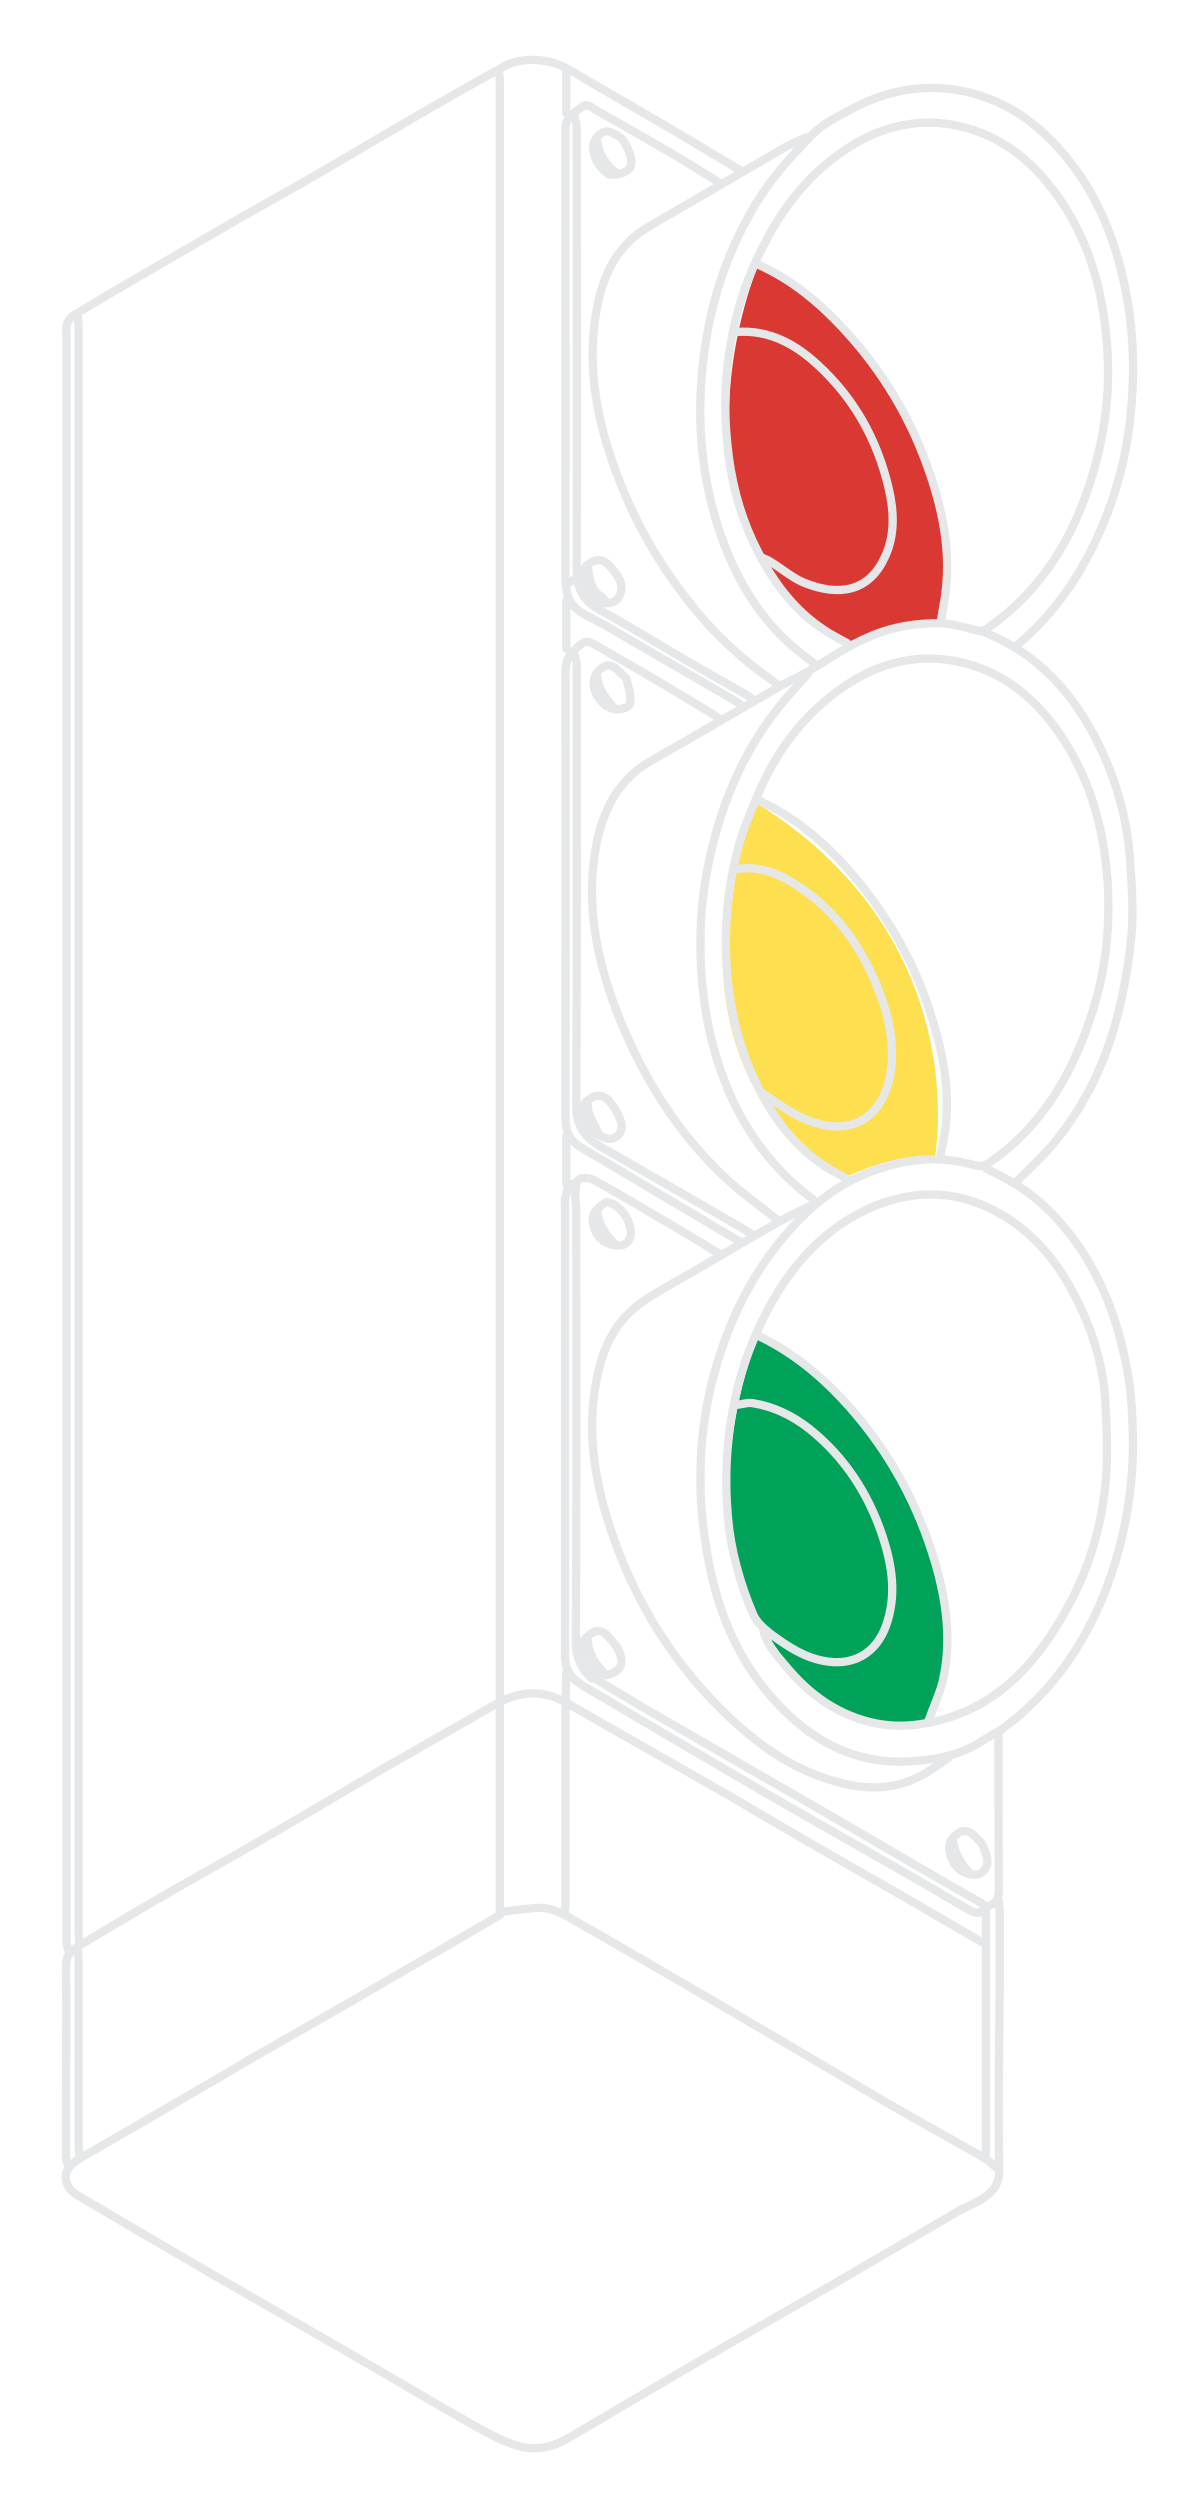
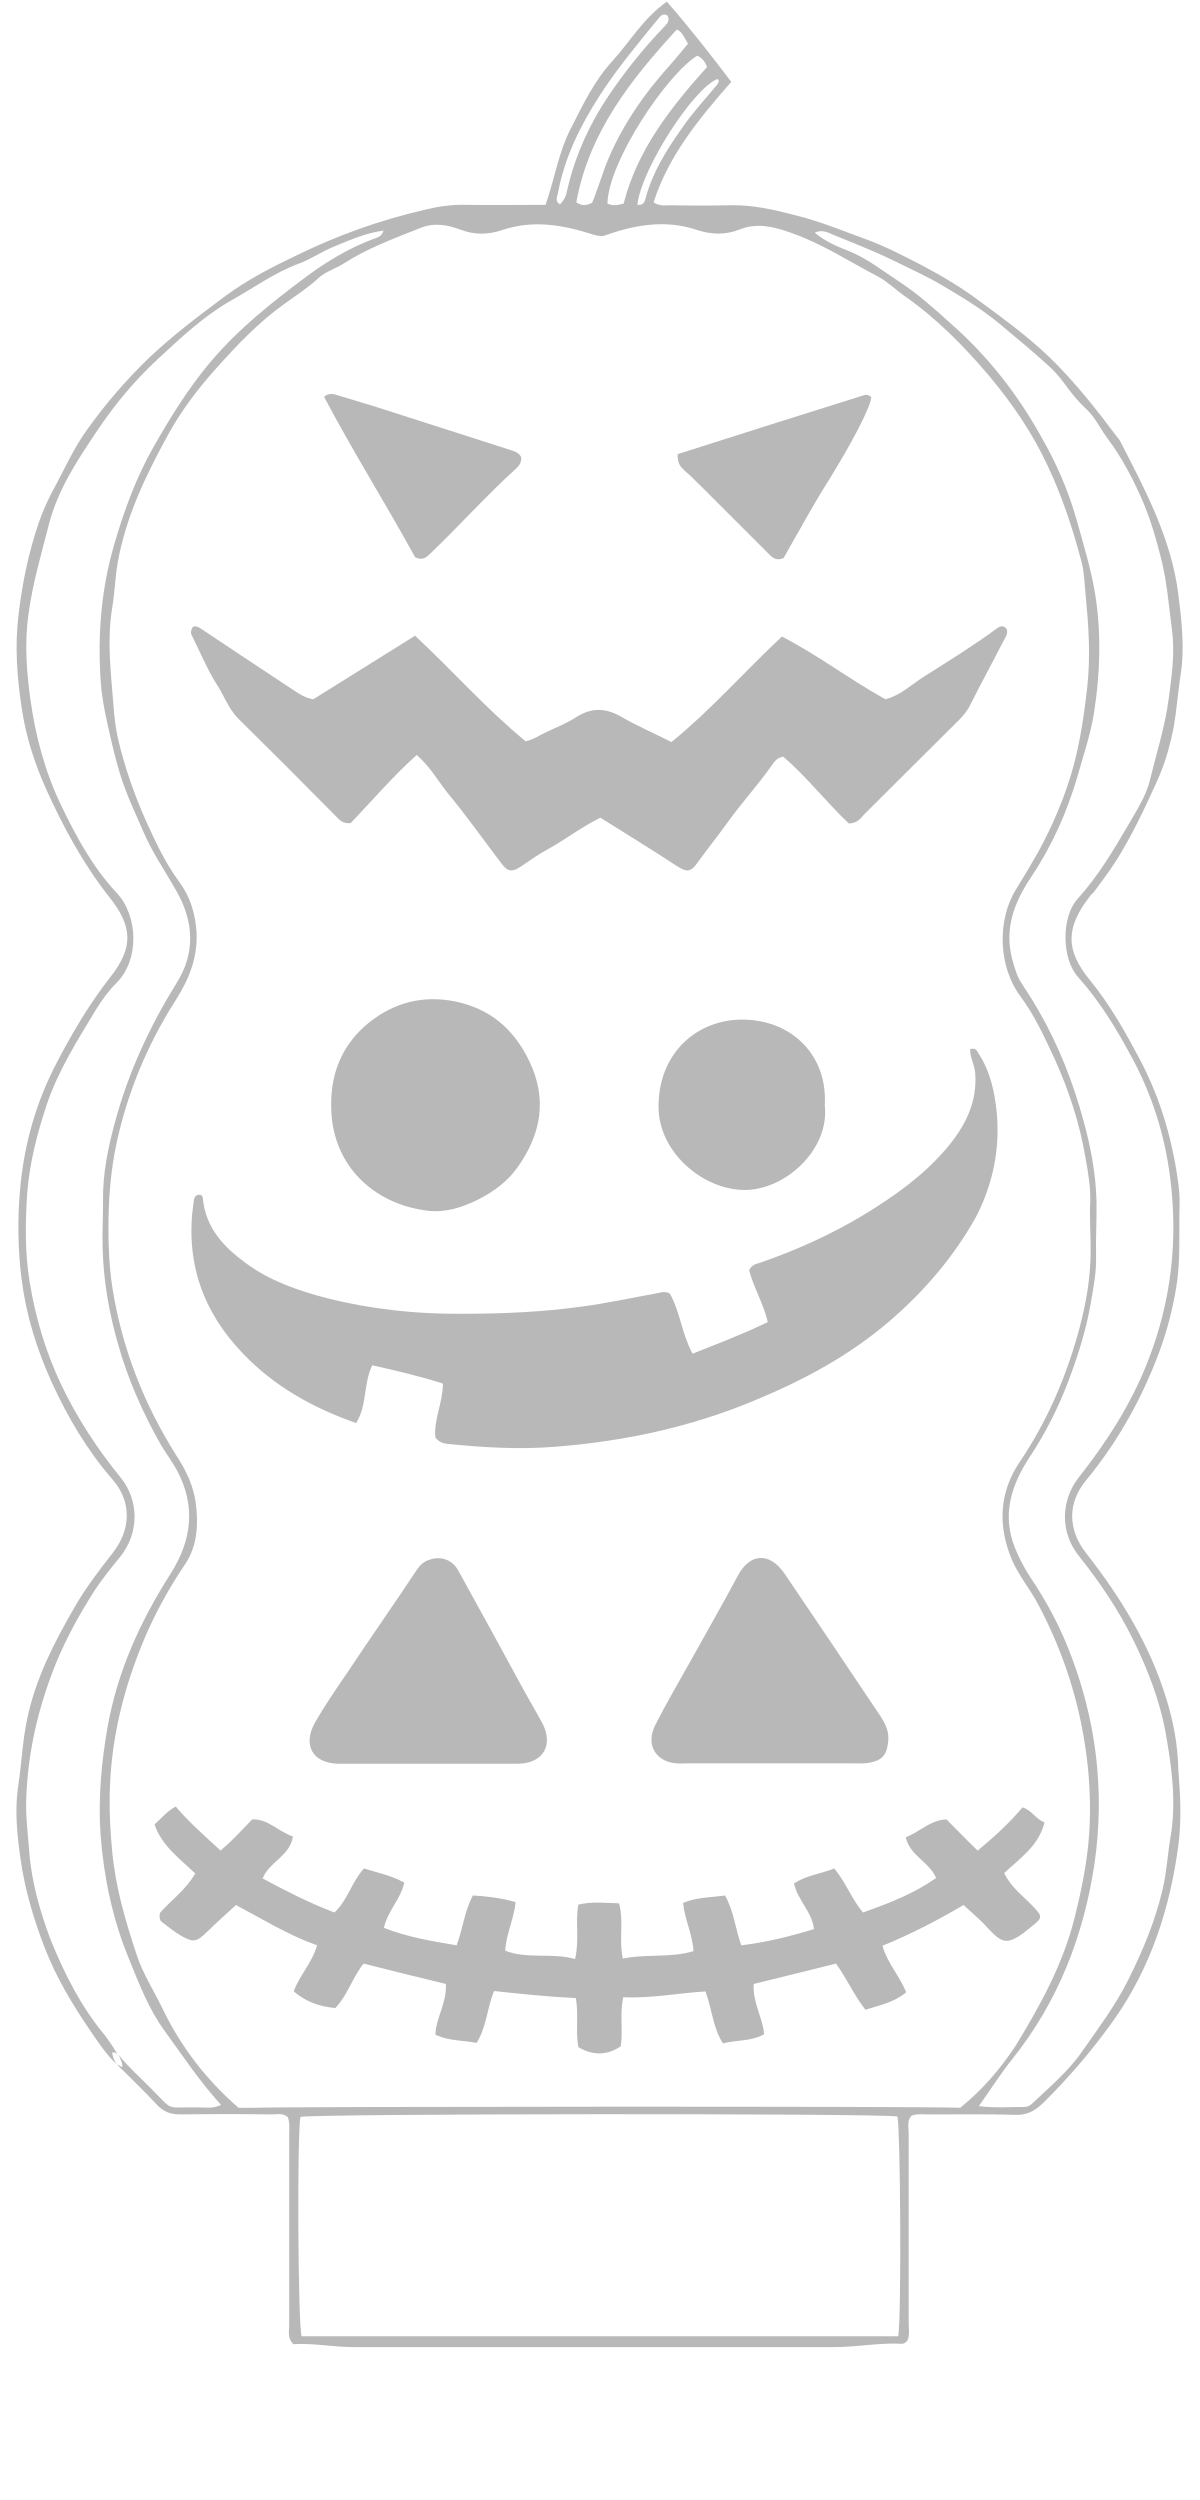
<svg xmlns="http://www.w3.org/2000/svg" version="1.1" id="Livello_1" x="0px" y="0px" viewBox="0 0 288.6 601.7" style="enable-background:new 0 0 288.6 601.7;" xml:space="preserve">
  <style type="text/css">
- 	.st0{fill:#DA3832;}
- 	.st1{fill:#FDDF4F;}
- 	.st2{fill:#00A259;}
- 	.st3{fill:none;stroke:#E6E7E8;stroke-width:2;stroke-linecap:round;stroke-linejoin:round;stroke-miterlimit:10;}
+ 	.st0{fill:#B8B8B8;}
</style>
-   <g id="Livello_1">
-     <g>
-       <path class="st0" id="led2" d="M182.5,63.7c0,0-25.9,61.1,21.5,91.2c0,0,13.8-7,22.5-5C226.4,149.9,236.9,96.8,182.5,63.7z" />
-       <path class="st1" id="led1" d="M181,192.6c0,0-25.9,61.1,21.5,91.2c0,0,13.8-7,22.5-5C224.9,278.8,235.4,225.7,181,192.6z" />
-       <path class="st2" id="led0" d="M182.5,321.5c0,0-25.9,61.1,21.5,91.2c0,0,11.9,4.7,19.5,1.5c0,0,6-11,4.4-23    C224.5,366.4,213.1,340.2,182.5,321.5z" />
-       <g>
-         <path class="st3" d="M143.8,163.1c0.3,3.1,2.3,5.3,4.2,7.5" />
-         <path class="st3" d="M146,144.9c-0.8-0.6-1.2-2.3-2.8-1c1.3,1.4,3.3,1.7,4.8,0.8c1.3-0.8,2.1-3.2,1.2-5c-0.7-1.5-1.8-2.9-3-4     c-1.1-1-2.5-1.2-4-0.3c-1.7,1-2.5,2.5-1.9,4.3c0.6,1.6,1.8,3,2.7,4.5" />
-         <path class="st3" d="M143.8,292c0.4,2.9,2,5.2,4,7.2" />
-         <path class="st3" d="M138.3,28.2c0.2,0.8,0.5,1.7,0.5,2.5c0,35.5,0.1,70.9,0,106.4c0,4.6,1.6,7.6,5.7,9.8     c7.9,4.3,15.5,9.1,23.3,13.6c4,2.3,8,4.5,12,6.8c0.5,0.3,0.8,0.7,1.3,1" />
-         <path class="st3" d="M237.4,281.3c5.3,2.5,10.2,5.3,14.5,9.5c5.6,5.4,9.9,11.7,13.2,18.8c3.1,6.6,5,13.6,6.3,20.7     c1,5.6,1.2,11.3,1.3,17c0,8.8-1.2,17.5-3.5,26c-4.3,15.5-11.7,29.1-24,39.7c-1.4,1.2-3,2.3-4.5,3.5" />
-         <path class="st3" d="M135.5,409.4c-4.9-2.5-9.8-2.4-14.7,0" />
-         <path class="st3" d="M136.5,409.9c6.2,3.6,12.5,7.2,18.7,10.7c7,4,14,8,21,12c6.8,4,13.6,8,20.5,12c7,4,14,8,21,12     c5.8,3.4,11.7,6.8,17.5,10.2c0.6,0.4,1.3,0.7,2,1" />
-         <path class="st3" d="M183.7,263.3c1.2,0.7,2.3,1.5,3.5,2.3c3.6,2.4,7.3,4.6,11.7,5.3c9,1.4,13.9-4.5,15.3-12     c1.4-7.7-0.4-15-3.3-22c-3.9-9.3-9.6-17.4-18.2-23.2c-4.6-3.2-9.6-5.5-15.5-4.5" />
-         <path class="st3" d="M141.5,265.8c-0.2,2.7,1.7,4.7,2.5,7" />
-         <path class="st3" d="M136.3,273.5c0,3.8,0,7.7,0,11.5" />
-         <path class="st3" d="M138.3,157.6c0.2,0.8,0.5,1.7,0.5,2.5c0,35.5,0.1,70.9-0.1,106.4c0,5.5,3.1,8,7.1,10.2c11,6.3,22,12.6,33,19     c0.8,0.4,1.5,1,2.3,1.5" />
-         <path class="st3" d="M178.5,41.2c-5.4-3.2-10.8-6.5-16.2-9.7c-6.9-4-13.8-8-20.7-12c-3.3-1.9-6.4-4.2-10.2-4.8     c-3.6-0.6-7.2-0.4-10.5,1.5C113.9,20.1,107,24,100.1,28C92,32.7,84,37.5,75.9,42.2c-8,4.6-16.2,9.1-24.2,13.8     C42.8,61.1,34,66.3,25.2,71.4c-2.4,1.4-4.7,2.8-7,4.2c-1.7,1-2.5,2.5-2.2,4.5c0,0.2,0,0.3,0,0.5c0,128.7,0,257.5,0,386.2     c0,1,0.3,2,0.5,3" />
-         <path class="st3" d="M141.5,136.4c0.3,2.5,0.6,4.9,2.5,6.7" />
-         <path class="st3" d="M177.2,79.9c7.9-0.6,14.2,2.9,19.7,8c8.8,8.1,14.3,18.1,17,29.7c1.3,5.5,1.5,11.3-0.9,16.4     c-3.7,8.2-10.8,9.8-19.6,6.2c-2.8-1.2-5.2-3.3-7.8-4.9c-0.6-0.4-1.3-0.7-2-1" />
-         <path class="st3" d="M136.3,144.6c0,3.8,0,7.7,0,11.5" />
-         <path class="st3" d="M194.2,33c-1.7,0.7-3.4,1.4-5,2.3c-11,6.4-22,12.8-33,19.2c-7.4,4.3-10.8,11.1-12.4,19     c-2.9,14.5-0.1,28.4,5.2,42c4,10.4,9.5,19.9,16.3,28.7c5.9,7.7,12.9,14.3,20.9,19.8c0.4,0.3,0.8,0.7,1.3,1" />
-         <path class="st3" d="M119.8,409.9c-9.2,5.2-18.3,10.5-27.5,15.7c-10.1,5.9-20.1,11.9-30.2,17.7c-8,4.7-16.2,9.1-24.2,13.8     c-6.6,3.8-13.1,7.8-19.7,11.7c-1.8,1.1-2.3,2.5-2.3,4.5c0.1,11,0,22,0,33c0,4.3,0,8.7,0,13c0,0.7,0.3,1.3,0.5,2" />
-         <path class="st3" d="M138.3,139.4c-0.6,0.3-1.2,0.7-1.7,1" />
-         <path class="st3" d="M237.4,458.9c2.4-0.6,3.1-2.1,3-4.5c-0.1-11.6-0.1-23.1-0.1-34.7c0-0.8,0-1.7,0-3c-1.7,1-3,1.7-4.2,2.5     c-5.1,3.3-10.9,4.3-16.7,4.7c-11.4,0.8-21.2-3.3-29.4-11c-11.2-10.4-17.1-23.6-19.7-38.5c-1-5.8-1.7-11.6-1.7-17.5     c-0.2-13.5,2.4-26.5,7.7-39c4.3-10,10.2-18.8,18.1-26.3c6.8-6.4,14.7-10.3,23.8-12c5.5-1,10.9-0.7,16.2,0.8     c1.3,0.4,2.4,0.4,3.8-0.6c13.1-9.1,20.3-22.1,24.9-36.8c3.1-9.9,4.1-20.2,3.5-30.5c-0.9-13.4-4.4-26.1-12.5-37.2     c-5.4-7.4-12.2-13-21.2-15.5c-11.7-3.2-22.2-0.3-31.7,6.8c-8.8,6.6-14.9,15.2-19.1,25.4c-2,4.7-3.9,9.4-5,14.3     c-2.3,9.9-3,19.8-1.9,30c0.9,8.3,2.9,16.2,6.5,23.8c4,8.5,9.3,15.8,17.3,20.9c1.7,1.1,3.6,2,5.5,3" />
-         <path class="st3" d="M136.3,17c0,3.4,0,6.8,0,10.2" />
-         <path class="st3" d="M173.5,302c-4.8-2.9-9.6-5.9-14.5-8.7c-5.1-3-10.3-6.1-15.5-9c-1-0.6-2.4-0.9-3.5-0.7     c-1.7,0.3-1.3,2.2-1.5,3.4c-0.2,1.3,0.2,2.7,0.2,4c0,34.7,0.1,69.4-0.1,104.2c0,3.8,1.3,6.5,3.9,8.8c0.9-0.5,1.7-0.9,2.4-1.3" />
-         <path class="st3" d="M229.4,443.1c0.4,3.1,2,5.5,4,7.7" />
-         <path class="st3" d="M146,289.3c-2.8,1.6-3.8,3.3-3.2,5.5c0.7,3.1,3,4.9,6,5c1.7,0,2.8-1,3-2.7c0.3-2.9-2.3-7.1-5.5-7.7" />
-         <path class="st3" d="M182.5,321.5c8.6,4.1,15.7,10.1,22,17.2c9.7,11,16.5,23.5,20.6,37.5c2.7,9.3,4,18.8,1.8,28.4     c-0.8,3.3-2.3,6.3-3.4,9.5" />
-         <path class="st3" d="M143.5,404.2c3.7,2.2,7.5,4.5,11.2,6.7c8.1,4.7,16.1,9.3,24.2,14c9.2,5.3,18.5,10.6,27.7,16     c9.7,5.6,19.4,11.4,29.2,16.9c1.5,0.8,1.4,1.8,1.5,3.1c0,2.8,0,5.7,0,8.5c0,16.1,0,32.1,0,48.2c0,0.5-0.2,1-0.2,1.5" />
-         <path class="st3" d="M120.1,17.2c0.1,0.8,0.2,1.7,0.2,2.5c0,128.9,0,257.8,0,386.7c0,17.2,0,34.3,0,51.5c0,0.8,0,1.7,0,2.3     c3.1-0.4,5.9-0.8,8.7-1c2.7-0.2,5.2,0.7,7.5,2c13.3,7.6,26.5,15.3,39.7,23c11.9,7,23.8,14,35.7,21c8.2,4.8,16.5,9.3,24.7,14     c1.3,0.7,2.3,1.8,3.5,2.7" />
-         <path class="st3" d="M18.7,469.1c0.1,0.9,0.2,1.8,0.2,2.7c0,14.8,0,29.6,0,44.5c0,0.9,0.2,1.8,0.2,2.7" />
-         <path class="st3" d="M236.9,152.1c-3.7-0.7-7.3-2.1-11-2.1c-4.6,0-9.3,0.6-13.7,2.1c-6,2-11.2,5.5-16.5,8.8c-2.4,1.5-5,2.6-7.5,4     c-8.2,4.7-16.3,9.5-24.5,14.2c-2.5,1.4-5,2.8-7.5,4.3c-7.2,4.3-10.8,11.1-12.5,19c-3.1,15,0,29.4,5.6,43.2     c5.8,14.3,14,27.3,25.4,38c3.9,3.6,8.3,6.7,12.4,10" />
-         <path class="st3" d="M194.5,162.1c-1.8,2.1-3.7,4.1-5.5,6.2c-9.6,11.3-15.2,24.3-18.3,38.7c-1.4,6.4-2.1,13-2.1,19.5     c-0.1,11.8,1.7,23.4,6.1,34.5c4.5,11.3,11.4,20.5,21,27.7" />
-         <path class="st3" d="M237.4,152.4c12.6,5.1,21,14.6,26.9,26.5c4.4,8.9,7.1,18.5,7.7,28.5c0.4,5.6,0.8,11.2,0.4,16.7     c-0.5,6.1-1.5,12.2-2.9,18.2c-2.9,12.4-8.1,23.7-16.4,33.5c-2.7,3.1-5.8,5.9-8.7,8.8" />
-         <path class="st3" d="M182.5,63.7c9.2,4.1,16.5,10.7,23,18.2c8.1,9.4,14.1,19.9,18.1,31.5c3.4,9.8,5.4,19.9,3.8,30.4     c-0.3,2-0.7,4-1,6" />
-         <path class="st3" d="M237.1,151.6c14.8-10.1,22.7-24.6,27-41.5c2.2-8.6,3-17.4,2.4-26.2c-1-14.9-5-28.8-14.9-40.5     c-6-7.1-13.4-11.8-22.5-13.4c-9.4-1.6-18.1,0.9-25.9,6.2c-7.9,5.3-13.7,12.4-18.3,20.7c-3.6,6.6-6.3,13.5-8,20.7     c-2.3,9.8-2.9,19.7-1.8,29.7c0.8,8,2.7,15.7,6.1,23c4.2,8.9,9.6,16.7,18.2,22c1.5,0.9,3,1.7,4.5,2.5" />
-         <path class="st3" d="M148.3,170.8c1.3-0.3,3.2-0.2,3.4-1.8c0.2-1.8-0.5-3.7-0.9-5.5c-0.2-0.6-1-1-1.4-1.5     c-1.1-1.2-2.5-2.4-3.9-1.6c-1.6,0.8-2.8,2.4-2.6,4.6c0.3,2.7,2.7,5.5,5.3,5.7" />
-         <path class="st3" d="M144,273c1.3,1,2.9,1.5,4.2,0.7c1.6-1,1.7-2.8,1-4.4c-0.6-1.5-1.5-3-2.5-4.2c-1-1.3-2.7-1.8-4.2-1     c-2.2,1.2-2.8,2.9-2,4.9c0.6,1.6,1,3.6,3.2,4" />
-         <path class="st3" d="M194.9,290.3c-2.5,1.2-5.1,2.4-7.5,3.8c-7,4-14,8.1-21,12.2c-3.6,2.1-7.2,4-10.7,6.3     c-6.2,3.9-9.8,9.7-11.5,16.7c-3.5,14-1.2,27.6,3.5,40.9c5.8,16.5,15,30.9,27.7,43c7.6,7.2,16,13,26.2,15.7     c7.9,2.2,15.5,1.8,22.5-3c1.4-0.9,2.8-1.8,4.2-2.8" />
-         <path class="st3" d="M233.4,451.1c1.5,0.3,2.9,0.1,3.7-1.3c1.2-1.9,0.1-3.7-0.5-5.5c-0.3-0.9-1.3-1.5-1.9-2.3     c-1.1-1.2-2.6-1.7-3.9-0.9c-1.4,0.9-2.6,2.1-2.3,4.2c0.4,3,2.3,5.3,4.8,5.7" />
-         <path class="st3" d="M18.7,75.9c0.1,0.9,0.2,1.8,0.2,2.7c0,128.7,0,257.5,0,386.2c0,1,0.2,2,0.2,3" />
-         <path class="st3" d="M148.3,42c3.6-0.6,4.4-2.2,3-5.7c-0.5-1.2-1.1-2.5-2-3.2c-1.1-0.8-3-1.8-3.9-1.4c-1.6,0.7-2.9,2.4-2.6,4.6     c0.4,2.5,1.8,4.3,3.8,5.7c0.3,0.2,1-0.1,1.8-0.3c-2.6-2-4.1-4.4-4.6-7.4" />
-         <path class="st3" d="M182.5,192.6c10.2,4.7,18.1,12,25,20.7c7,8.8,12.4,18.5,16,29.2c3.8,11.4,6,22.8,3,34.7     c-0.1,0.4,0,0.8,0,1.2" />
-         <path class="st3" d="M136.3,402.4c-0.1,3.5-0.2,7-0.2,10.5c0,15,0,30,0,45c0,0.8-0.2,1.7-0.2,2.5" />
-         <path class="st3" d="M141.5,394.7c0,3.5,2.1,6,4.3,8.5c3.6-0.8,4.6-2.6,3.1-6c-0.6-1.3-1.7-2.4-2.7-3.5c-1-1.2-2.5-1.5-3.7-0.7     c-1.4,1-3.1,2.3-2.2,4.4c0.8,1.9,2.1,3.5,3.2,5.3" />
-         <path class="st3" d="M138.5,284.8c-2.3,0.3-2,2.3-2.5,3.8c-0.1,0.5,0,1,0,1.5c0,35.2,0,70.4,0,105.7c0,2.7-0.3,5.6,1.6,7.7     c1.4,1.6,3.5,2.7,5.4,3.8c12.5,7.4,24.9,14.7,37.4,22c13.9,8.1,28,16,41.9,24c3.7,2.1,7.3,4.4,11,6.4c1,0.5,2.4,1.3,3.5-0.2" />
-         <path class="st3" d="M173.5,173.1c-4.2-2.6-8.5-5.2-12.7-7.7c-5.7-3.4-11.5-6.7-17.2-10c-2.5-1.5-2.7-1.2-5,0.7     c-2.1,1.7-2.5,3.6-2.5,6.1c0.1,35,0,69.9,0,104.9c0,2.7-0.2,5.6,2,7.7c0.5,0.4,0.9,0.9,1.5,1.2c6.9,4.1,13.8,8.2,20.7,12.3     c5.9,3.5,11.8,7,17.7,10.5" />
-         <path class="st3" d="M244.4,155.6c8.4-6.9,14.6-15.5,19.2-25.2c4.4-9.3,7.3-19.2,8.4-29.5c1.1-9.8,1-19.6-0.8-29.5     c-2.7-14.8-8.3-28.1-19.3-38.7c-6.3-6.1-13.9-10-22.7-11.2c-8.8-1.2-17,0.8-24.7,5c-3.1,1.7-6.5,3.3-8.9,5.8     c-5.1,5.2-10.1,10.7-13.9,17.1c-6.1,10.2-10,21.2-11.8,32.8c-2.3,14.4-1.8,28.8,2.4,42.9c3.3,10.9,8.3,20.7,16.5,28.7     c2.2,2.1,4.6,3.9,7,5.8" />
-         <path class="st3" d="M173.5,44.2c-3.9-2.4-7.8-4.9-11.7-7.2c-6-3.5-12-6.9-18-10.3c-1.1-0.6-2.4-2-3.7-1c-1.8,1.4-4.1,2.6-4,5.4     c0,0.2,0,0.5,0,0.7c0,35.4,0,70.8,0,106.2c0,3.4,0.2,6.7,3.1,8.9c1.8,1.4,4,2.2,5.9,3.3c10.7,6.2,21.5,12.5,32.2,18.7     c0.5,0.3,0.8,0.7,1.3,1" />
-         <path class="st3" d="M120.3,460.9c-5.8,3.4-11.6,6.8-17.5,10.2c-6.9,4-13.8,8-20.7,12c-7,4-14,8-21,12c-6.8,4-13.6,8-20.5,12     c-6.9,4-13.8,8-20.7,12c-3.1,1.7-4.5,3.5-4,5.8c0.5,2.2,2.3,3.2,4,4.2c10.2,6,20.4,12,30.7,18c11.3,6.5,22.6,13,33.9,19.5     c10,5.8,19.9,11.7,30,17.4c3.3,1.9,6.7,3.6,10.2,4.7c4,1.2,8.1,0.4,11.7-1.7c10.2-5.9,20.3-12,30.5-17.9     c11.3-6.6,22.6-13,33.9-19.5c10-5.8,20-11.7,30-17.5c1.6-0.9,3.4-1.6,5-2.5c2.7-1.7,4.8-3.4,4.7-7.5c-0.3-14.8,0-29.6,0.1-44.5     c0-5.8,0-11.7,0-17.5c0-0.8-0.2-1.7-0.2-2.5" />
-         <path class="st3" d="M183.7,392.4c0.9,3.5,3.3,6.1,5.5,8.7c5.7,6.9,12.7,11.9,21.7,13.7c4.1,0.8,8,0.7,12.3-0.1     c16.7-3.2,26.4-14.4,34-28.3c4.9-9,7.7-18.5,8.8-28.5c0.7-6.4,0.4-13,0.1-19.5c-0.4-9.4-3.1-18.3-7.5-26.7     c-4.6-8.9-10.9-16.2-20-20.7c-9.1-4.5-18.5-4.6-27.9-0.8c-11.9,4.9-20,13.9-25.9,25c-3.4,6.4-6,13.1-7.6,20.2     c-2.3,9.9-2.9,19.7-2,29.8c0.7,8.1,2.9,15.8,6,23.2c0.9,2.1,2.5,3.4,4.2,4.8c4.2,3.1,8.5,6,13.8,6.7c6.3,0.9,11.6-2,14-8.5     c2.7-7.4,1.5-14.7-0.8-21.7c-3.4-10.2-9.1-19-17.6-25.8c-4.1-3.2-8.6-5.4-13.7-6.2c-1.2-0.2-2.5,0.3-3.7,0.4" />
-       </g>
-     </g>
+   <path class="st0" d="M280.7,408.8c-4-13-11-24.4-19.3-35c-4.4-5.6-4.5-12-0.1-17.4c7.1-8.6,12.6-18.1,16.7-28.4  c2.4-5.9,4.1-12,5.1-18.2c1.1-6.5,0.6-13.1,0.8-19.7c0.1-3.5-0.5-6.9-1.1-10.3c-1.6-8.7-4.3-17-8.5-24.9c-3.5-6.6-7.1-13-11.9-18.9  c-6.1-7.4-5.9-12.8,0-20.4c0.2-0.3,0.5-0.5,0.8-0.8c1.8-2.5,3.7-4.9,5.4-7.6c3.8-6,6.8-12.4,9.7-18.8c2-4.3,3.3-8.8,4.2-13.5  c0.7-4,1-8.1,1.6-12.2c1.1-6.6,0.3-13.2-0.5-19.7c-1.7-13.4-8-25.2-14.1-37c-0.2-0.3-0.4-0.6-0.7-0.9c-5-6.7-10.2-13.3-16.3-19.2  c-5.2-5-11-9.2-16.7-13.4c-4.5-3.4-9.3-6.2-14.2-8.8c-4.1-2.1-8.3-4.3-12.6-5.9c-5.8-2.1-11.5-4.5-17.6-6  c-5.1-1.3-10.1-2.5-15.4-2.4c-4.8,0.1-9.7,0.1-14.5,0c-1.3,0-2.7,0.3-4.2-0.7c3.6-11.2,10.9-20.1,18.7-29c-5-6.6-10-13-15.5-19.3  c-5.7,4-8.9,9.7-13.2,14.4c-4.3,4.7-7,10.4-9.9,16.1c-3,5.8-3.9,12.2-6.1,18.4c-6.6,0-12.9,0.1-19.2,0c-3.4-0.1-6.7,0.4-9.9,1.2  C91.3,53,81.1,56.7,71.3,61.5c-5.9,2.8-11.7,5.8-17,9.7c-6.3,4.7-12.6,9.4-18.4,14.9c-5.6,5.4-10.5,11.1-15,17.4  c-3.3,4.6-5.5,9.7-8.2,14.6c-1.3,2.5-2.5,5.1-3.4,7.8c-2.4,7-3.9,14.3-4.8,21.7c-1,7.9-0.4,15.6,0.8,23.3c1,6.5,3,12.7,5.7,18.8  c4.2,9.3,9,18.2,15.3,26.2c5.6,7,5.9,12.1,0.3,19.2c-5,6.4-9.1,13.3-12.8,20.4c-5.2,9.8-8.1,20.3-9,31.2c-0.6,7-0.5,14.1,0.4,21.2  c1.1,8.7,3.7,17,7.3,24.9c3.8,8.3,8.5,16.3,14.6,23.3c4.7,5.4,4.4,12.1,0,17.7c-3.3,4.2-6.5,8.4-9.2,13.1c-4.9,8.5-9.4,17.2-11.4,27  c-1.1,5.2-1.3,10.6-2.1,15.8c-0.9,5.9-0.3,11.7,0.5,17.4c1,7.5,3.2,14.8,5.9,21.8c2.8,7.2,6.8,13.8,11.1,20.1c1.1,1.6,4,6,6.2,7.8  c-0.6-0.8-1-1.7-1.1-2.8c0.5-0.1,1,0.1,1.3,0.5c0,0,0,0,0,0c-1-1.9-2.6-4-3.1-4.7c-5.7-6.8-9.7-14.8-13-22.9  C9.6,460,7.5,452.7,7,445.1c-0.3-3.8-0.8-7.6-0.7-11.5c0.3-11.7,2.9-22.8,7.3-33.6c2.5-6,5.6-11.6,9.1-17.1c1.9-2.9,4.1-5.6,6.3-8.3  c4.5-5.7,4.5-13.4,0.1-18.9c-5.7-7-10.6-14.5-14.4-22.5c-3.7-7.8-6.2-16.2-7.6-24.9c-1.1-6.8-1-13.7-0.6-20.5  c0.5-7.5,2.4-14.9,4.8-22.1c2.8-8.2,7.4-15.4,11.8-22.7c1.4-2.3,3.1-4.6,5-6.5c5.4-5.4,5.3-16-0.1-21.7c-5.7-6.1-9.7-13.5-13.3-21  c-3.9-8.1-6.2-16.8-7.4-25.6c-0.9-6.6-1.4-13.2-0.5-20c1-7.6,3.1-14.7,5-22.1c2.2-8.4,6.8-15.3,11.5-22.3c4.2-6.3,9-12.1,14.6-17.3  c5.5-5.1,11.1-10.4,17.6-14.1c5.4-3,10.4-6.7,16.3-8.9c3-1.1,5.7-3,8.7-4.2c3.7-1.5,7.4-3.2,11.8-3.8c-0.4,1.5-1.6,1.7-2.4,2  c-5.9,2.2-11.2,5.4-16.2,9.1c-8.3,6.2-16.4,12.6-23.2,20.7c-5.2,6.2-9.4,13-13.4,20c-4.3,7.5-7.2,15.5-9.6,23.7  c-3.1,10.6-4,21.4-3.3,32.4c0.2,3.7,0.9,7.4,1.7,11c0.9,4,1.8,8,3,11.9c1.4,4.6,3.5,9,5.4,13.4c2.2,5.3,5.5,10,8.3,15  c4.1,7.3,4.4,14.8-0.1,21.9C36,247.1,30.9,258.1,27.7,270c-1.7,6.2-3,12.5-2.9,19c0,3.8-0.2,7.6-0.1,11.4c0.2,7.8,1.5,15.3,3.6,22.7  c2.4,8.7,6,16.8,10.4,24.6c1.2,2,2.6,3.9,3.8,6c4.7,8.7,3.7,16.9-1.4,25c-7.3,11.4-12.8,23.5-15.2,36.9c-1.5,8.6-2.3,17.3-1.7,26  c0.8,10.3,2.9,20.4,6.9,30c2.4,5.9,4.7,12,8.6,17.3c4.3,5.9,8.3,12,13.5,17.7c-2.1,1-3.9,0.6-5.7,0.6c-8-0.1-5.5,1.1-11.3-4.7  c-2.6-2.6-5.4-5.1-7.7-8c0.6,1.2,1.1,2.3,0.9,3c-0.4-0.1-0.7-0.4-1.2-0.7c0.3,0.5,0.7,0.9,1.2,1.3c2.8,2.8,5.7,5.6,8.4,8.5  c1.6,1.7,3.3,2.3,5.6,2.3c7.3-0.1,14.7-0.1,22,0c1.3,0,2.8-0.4,3.9,0.7c0.5,1.5,0.3,3,0.3,4.5c0,15.2,0,30.4,0,45.6  c0,1.4-0.5,3,1,4.5c4.7-0.3,9.6,0.7,14.6,0.7c38.5,0,77.1,0,115.6,0c5.5,0,10.9-1.1,16.3-0.8c0.5,0,0.9-0.3,1.3-0.8  c0.6-1.3,0.3-2.9,0.3-4.3c0-15.2,0-30.4,0-45.6c0-1.4-0.5-3,0.7-4.2c1.4-0.5,2.8-0.3,4.1-0.3c7,0,13.9-0.1,20.9,0.1  c2.7,0.1,4.6-0.9,6.5-2.7c6.5-6.4,12.3-13.2,17.5-20.6c8.7-12.5,13.2-26.6,15.2-41.5c0.8-6.1,0.5-12.1,0-18.2  C283.5,420,282.4,414.3,280.7,408.8z M172.5,20.5c-2.8,3.4-5.9,6.7-8.4,10.4c-3.6,5.1-6.9,10.3-8.6,16.4c-0.3,1.1-0.5,2.2-2.1,2  c0.9-8.5,13.4-28,19.3-30.3C173.3,19.5,172.9,19.9,172.5,20.5z M170.2,16.1c-8.7,9.7-16.8,19.9-20.1,32.9c-1.8,0.5-2.8,0.5-3.9,0  c0.2-10.1,14.2-31,21.6-35.6C168.9,13.9,169.6,14.7,170.2,16.1z M165.6,10.5c-1.4,1.7-2.8,3.4-4.2,5c-6.6,7.3-12.1,15.3-15.7,24.5  c-0.6,1.6-2.5,7.4-3.2,8.8c-1.3,0.7-2.5,0.8-3.8-0.1c3.1-16.9,13.1-29.5,24.2-41.6C164.4,7.8,164.7,9.2,165.6,10.5z M134.3,46.4  c1.6-8.5,5.3-16,9.9-23.2c4.3-6.7,9.4-12.8,14.4-18.9c0.5-0.6,1.1-1.1,2-0.6c0.8,1.2-0.1,2.1-0.8,2.8c-4.9,5.1-9.3,10.6-13.3,16.5  c-4.5,6.7-7.9,14-9.8,22c-0.6,2.6-0.6,2.6-1.9,4.2C133.5,48.5,134.1,47.4,134.3,46.4z M216.2,562.3c-48,0-95.8,0-143.6,0  c-0.9-2.7-1.1-48.5-0.3-52.8c2.8-0.8,139.9-0.9,143.7-0.1C216.7,512.1,217,556.8,216.2,562.3z M231.1,507.3  c-7.8-0.4-163.1-0.3-170.2,0c-1.2,0-2.5,0-3.5,0c-7.8-6.8-13.8-14.6-18.2-23.7c-2.1-4.4-4.8-8.5-6.3-13.1  c-2.7-8.1-5.1-16.3-5.9-24.9c-0.4-4.5-0.7-8.9-0.6-13.4c0.2-13.5,3.4-26.3,8.7-38.6c2.6-6,5.8-11.7,9.5-17.2  c2.9-4.3,3.2-9.6,2.5-14.8c-0.6-4.1-2.3-7.7-4.6-11.2c-7.9-12.5-13.2-26-15.5-40.8c-0.7-4.7-0.9-9.5-0.9-14c0-6.9,0.5-13.8,2-20.7  c2.7-12.3,7.5-23.7,14.2-34.2c3.3-5.2,5.3-10.3,5-16.4c-0.3-4.4-1.5-8.5-4.2-12.1c-3.3-4.5-5.7-9.6-8-14.7  c-2.8-6.3-5.1-12.9-6.7-19.7c-0.6-2.7-0.9-5.4-1.1-8.1c-0.6-7.8-1.6-15.5-0.3-23.4c0.6-3.5,0.7-7.2,1.3-10.7c1.9-11,6.7-21,12-30.7  c3.2-5.9,7.3-11.3,11.7-16.2c5-5.6,10.2-11.1,16.5-15.6c2.8-2,5.7-3.9,8.3-6.3c1.7-1.5,3.9-2.1,5.8-3.3c5.7-3.7,12.2-6.1,18.5-8.6  c3.4-1.4,6.6-0.8,9.8,0.4c3.5,1.3,6.7,1.2,10.2,0c7.3-2.4,14.4-1.2,21.8,1.2c1.2,0.3,1.2,0.3,2.3,0.3c7.5-2.7,14.9-4,22.4-1.5  c3.6,1.2,7,1.3,10.5-0.1c4.1-1.6,8-0.7,12.2,0.8c7.5,2.6,14,6.9,20.9,10.5c2.3,1.2,4.2,3.1,6.3,4.6c7.8,5.4,14.5,12.2,20.6,19.4  c5.5,6.6,10.4,13.7,14.1,21.7c3.5,7.4,6,15.1,8.1,23c0.7,2.6,0.7,5.4,1,8.1c0.7,7.3,1.2,14.5,0.4,21.9c-0.7,6.3-1.6,12.5-3.2,18.7  c-2,7.5-5,14.5-8.7,21.3c-1.7,3-3.5,6-5.3,8.9c-4.6,7.5-4.2,18.6,1.1,25.7c3.4,4.6,5.8,9.8,8.2,15c3.5,7.7,6.1,15.7,7.5,24.1  c0.6,3.4,1.2,6.8,1.1,10.3c-0.2,3.9,0.1,7.9,0.1,11.8c0,6.4-1.1,12.7-2.7,18.7c-3.1,11.5-7.7,22.3-14.4,32.2  c-5,7.4-5.2,15.5-1.9,23.4c1.6,3.8,4.4,7.1,6.4,10.9c5.4,10.2,9.1,20.9,11,32.3c1.1,6.5,1.6,13.1,1.4,19.7  c-0.2,7.8-1.7,15.5-3.6,23.1c-2.8,11.4-8.4,21.5-14.4,31.3C240.8,497.8,236.7,502.8,231.1,507.3z M281.7,442.3  c-0.7,4.1-0.9,8.4-1.9,12.5c-1.8,7.7-4.8,14.8-8.3,21.8c-3.1,6.2-7.2,11.6-11.1,17.2c-3.3,4.8-7.9,8.6-12.1,12.6  c-0.5,0.4-1,0.7-1.7,0.7c-3.6,0-7.1,0.3-11-0.2c2.8-4,5.3-7.9,8.1-11.4c11-13.8,17.1-29.6,19.7-46.8c2.6-17.7,0.4-35-6.1-51.5  c-2.4-6.1-5.5-11.9-9.2-17.4c-1.5-2.3-2.8-4.7-3.8-7.2c-3.3-8.2-0.8-15.4,3.7-22.2c3.7-5.6,6.7-11.6,9.1-17.9  c2.4-6.3,4.4-12.7,5.5-19.3c0.6-3.5,1.3-7.1,1.2-10.7c-0.1-4.6,0.2-9.1,0.1-13.7c-0.2-6.5-1.4-12.8-3.1-19  c-2.5-9.2-6-18.2-10.8-26.5c-1.3-2.3-2.7-4.5-4.1-6.6c-1.2-1.8-1.7-3.8-2.3-5.9c-1.9-7.3,0.5-13.6,4.5-19.6  c5.1-7.6,8.8-15.9,11.3-24.6c1.4-5,3.1-9.9,3.9-15c1.5-9.5,1.8-19,0.3-28.5c-1-6.2-2.9-12.3-4.6-18.4c-2-6.9-4.8-13.3-8.3-19.4  C245,95,237.9,85.9,229.2,78.2c-4.1-3.7-8.3-7.5-12.9-10.5c-4-2.6-7.7-5.6-12.3-7.4c-2.6-1-5.4-2.2-7.9-4.3c1.7-0.8,3.1-0.1,4.2,0.4  c4.8,2,9.6,3.8,14.3,6.1c4.1,2,8.3,3.9,12.2,6.2c4.9,2.9,9.7,5.8,14.1,9.5c3.8,3.2,7.6,6.3,11.2,9.6c1.5,1.3,2.8,2.8,4,4.4  c1.6,2.2,3.3,4.4,5.3,6.2c2.1,1.9,3.3,4.6,5,6.9c3.7,4.9,6.6,10.5,9,16.2c1.7,4.1,2.9,8.4,4,12.7c1.5,5.8,1.9,11.7,2.7,17.6  c0.7,5.5-0.1,10.9-0.8,16.3c-0.9,6.8-3,13.3-4.6,19.9c-0.9,3.6-3.1,7-5,10.3c-3.7,6.3-7.4,12.6-12.4,18.1  c-3.9,4.4-3.8,14.4,0.2,18.8c5.2,5.8,9.2,12.4,12.8,19.1c4.9,9,8,18.7,9.3,28.9c2,15.3,0.3,30.1-5.4,44.6  c-4,10.2-9.8,19.2-16.5,27.7c-4.5,5.7-4.5,13.4-0.1,18.9c5.1,6.4,9.7,13.2,13.3,20.6c3.4,7,6.2,14.2,7.6,21.8  C282,425.2,283.2,433.7,281.7,442.3z" />
+   <g id="led0">
+     <path id="led0.2_00000095314027847285644840000017568983195703570326_" class="st0" d="M248,463.9c3.1-2.4,3-2.6,0.4-5.3   c-2.3-2.4-5.2-4.5-6.7-7.8c3.8-3.6,8.3-6.5,9.7-12.2c-2.2-0.8-3-2.9-5.3-3.6c-3.2,3.8-6.9,7.2-10.8,10.4c-2.7-2.6-5-5-7.5-7.5   c-3.8,0.1-6.3,2.9-9.8,4.3c1,4.5,5.7,5.9,7.3,9.8c-5.4,3.8-11.4,6.1-17.6,8.3c-2.7-3.2-4.1-7.2-6.9-10.6c-3.2,1.3-6.6,1.6-9.7,3.6   c0.9,4.1,4.4,6.9,4.8,11c-5.9,1.8-11.6,3.2-17.5,3.9c-1.4-4-1.8-8.3-3.9-12c-3.5,0.5-6.8,0.4-10.1,1.8c0.4,4,2.3,7.6,2.5,11.6   c-5.6,1.7-11.4,0.6-17,1.8c-1-4.6,0.3-8.9-0.9-13.3c-3.3-0.1-6.4-0.5-9.8,0.3c-0.8,4.2,0.3,8.5-0.8,13.1c-5.6-1.6-11.4,0.1-16.8-2   c0.2-4,2.1-7.6,2.5-11.7c-3.5-1-6.8-1.4-10.3-1.6c-2,3.8-2.4,8-3.9,12c-6-1-11.9-2-17.5-4.2c0.9-4.1,4-6.8,4.9-10.9   c-3.3-1.8-6.6-2.4-9.7-3.4c-3,3.3-3.9,7.6-7.1,10.6c-6.1-2.3-11.7-5.2-17.3-8.2c1.7-4.1,6.6-5.4,7.3-10.1c-3.6-1.2-6-4.3-9.8-4.1   c-2.6,2.7-4.9,5.2-7.6,7.5c-3.9-3.6-7.6-6.8-10.8-10.6c-2.1,1.1-3.3,2.7-5.1,4.3c1.7,5.1,6,8.2,9.8,11.8c-2.3,4-5.9,6.5-8.5,9.5   c-0.2,1.1-0.1,1.8,0.6,2.3c1.5,1.1,2.9,2.3,4.5,3.2c3,1.7,3.7,1.5,6.2-0.9c2.2-2.2,4.5-4.2,7-6.5c6.2,3.3,12.5,7.2,19.5,9.7   c-1.2,4.3-4.3,7.3-5.6,11.1c3,2.5,6,3.6,10,4c2.9-3,4.1-7.3,6.8-10.7c6.6,1.7,13.3,3.3,19.8,4.9c0.3,4.6-2.4,8.1-2.5,12.2   c3.3,1.6,6.6,1.3,9.9,2c2.4-3.8,2.5-8.3,4.2-12.5c6.6,0.7,13.1,1.4,19.7,1.7c0.7,4.2-0.1,8.1,0.6,11.8c3.5,2.1,7,2,10.2-0.2   c0.6-3.7-0.3-7.6,0.6-11.8c6.7,0.3,13.2-1,19.8-1.4c1.6,4.4,1.8,8.8,4.2,12.5c3.4-0.9,6.7-0.4,9.9-2.2c-0.3-4-2.8-7.6-2.5-12.1   c6.6-1.6,13.3-3.3,19.8-4.9c2.7,3.7,4.3,7.6,7.1,11.1c3.5-1.1,7-1.8,9.8-4.2c-1.6-4-4.6-7.1-5.7-11.2c6.9-2.8,13.4-6.2,19.5-9.8   c2.3,2.1,4.3,3.8,6,5.7c3.3,3.6,4.6,3.8,8.5,1C247,464.7,247.5,464.3,248,463.9z" />
+     <path id="led0.1_00000072996219745477552630000002835305374329405846_" class="st0" d="M177.6,379.2c-3.5,6.6-7.2,13-10.8,19.5   c-3,5.4-6.2,10.8-9,16.3c-2.7,5.2,0.4,9.1,5,9.4c0.9,0.1,1.7,0,2.6,0c6.6,0,13.2,0,19.8,0c6.7,0,13.4,0,20.1,0   c1.2,0,2.5,0.1,3.7-0.1c3.5-0.6,4.5-2,4.8-5.5c0.2-3.2-1.7-5.4-3.2-7.7c-7.2-10.8-14.5-21.6-21.8-32.4   C185.2,373.5,180.5,373.8,177.6,379.2z" />
+     <path id="led0.0" class="st0" d="M110.3,378c-1.6-2.9-4.7-3.7-7.7-2.3c-1.2,0.6-1.9,1.5-2.6,2.6c-5.5,8.3-11.2,16.4-16.7,24.7   c-2.6,3.8-5.2,7.6-7.5,11.6c-3,5.4-0.6,9.7,5.5,9.9c0.7,0,1.5,0,2.2,0c6.5,0,12.9,0,19.4,0c7.2,0,14.4,0,21.6,0   c6.3,0,8.9-4.6,5.9-10c-1.3-2.4-2.7-4.8-4-7.1C121.1,397.6,115.7,387.8,110.3,378z" />
+   </g>
+   <g id="led1">
+     <path id="led1.2" class="st0" d="M214.4,317.7c-9.8,8.5-21,14.5-32.9,19.4c-15.3,6.4-31.3,9.8-47.8,11.1   c-8.7,0.7-17.4,0.2-26.1-0.7c-1-0.1-1.9-0.4-2.8-1.5c-0.5-4.2,1.8-8.4,1.8-13c-5.6-1.8-11.2-3.1-17-4.4c-2.2,4.5-1.2,9.7-3.9,13.9   c-10.5-3.7-19.6-8.8-27.1-16.6c-9.9-10.2-14.1-22.4-12-36.6c0.1-1,0.4-2,1.8-1.7c0.1,0.2,0.4,0.4,0.4,0.6c0.6,7.3,5.1,12,10.5,15.9   c5.7,4.2,12.4,6.5,19.2,8.3c10.7,2.7,21.6,3.9,32.7,3.8c9.6,0,19.1-0.4,28.6-1.7c6.1-0.8,12-2.1,18.1-3.2c1.1-0.2,2.1-0.6,3.3,0   c2.5,4.4,2.9,9.8,5.5,14.5c6.3-2.5,12.3-4.8,18.1-7.6c-1.1-4.6-3.5-8.5-4.5-12.5c0.7-1.4,1.8-1.5,2.7-1.8c8.6-3,16.9-6.7,24.7-11.4   c7.4-4.5,14.4-9.4,20.1-16.1c4.4-5.2,7.5-11,6.9-18.3c-0.2-2-1.3-3.7-1.2-5.6c1.4-0.4,1.7,0.5,2.1,1.2c2.8,4.3,3.8,9.2,4.3,14.1   c0.8,8.7-0.9,17.1-4.9,24.9C229.7,302.3,222.7,310.5,214.4,317.7z" />
+     <path id="led1.1" class="st0" d="M88.7,246.2c6.1-4.9,13-6.7,20.7-5.2c8.4,1.7,14.2,6.5,18,14.4c4.4,9.2,2.8,17.6-2.8,25.5   c-2.4,3.4-5.6,5.8-9.5,7.8c-4,2-8.1,3.2-12.2,2.7c-13-1.6-23.3-11-23.2-25.6C79.7,257.8,82.6,251.2,88.7,246.2z" />
+     <path id="led1.0" class="st0" d="M178.8,286.4c-9.9-0.3-20.1-9.1-20.3-19.7c-0.2-13.2,9.3-21.5,20.5-21.3c12,0.2,20.2,9,19.5,20.5   C199.8,276.8,188.7,286.7,178.8,286.4z" />
+   </g>
+   <g id="led2">
+     <path id="led2.2" class="st0" d="M57.4,173c7.9,7.8,15.7,15.6,23.5,23.5c0.8,0.8,1.5,1.8,3.5,1.6c5-5.2,10-11.1,15.9-16.4   c3.3,2.9,5.2,6.4,7.7,9.5c4.4,5.3,8.4,11,12.6,16.5c1.6,2.2,2.7,2.3,5,0.7c2.2-1.5,4.3-3,6.6-4.2c4.1-2.3,7.8-5.2,12.3-7.4   c6.1,3.8,12.2,7.6,18.2,11.5c2.6,1.7,3.5,1.7,5.2-0.7c2.3-3.2,4.8-6.3,7.1-9.5c3.4-4.8,7.5-9.2,10.9-14.1c0.5-0.8,1.2-1.6,2.6-1.9   c5.7,4.9,10.5,11.1,15.8,16.1c2.1-0.1,2.8-1.2,3.6-2.1c7.7-7.6,15.3-15.3,23-22.9c1.2-1.2,2.1-2.4,2.8-3.9c2.5-5,5.2-9.9,7.7-14.8   c0.5-1,1.3-1.9,0.9-3.1c-0.7-0.9-1.5-0.8-2.3-0.2c-5.7,4.2-11.7,7.9-17.7,11.7c-3,1.9-5.6,4.5-9.2,5.4   c-8.5-4.7-16.2-10.6-24.9-15.1c-9.1,8.5-17.1,17.7-26.6,25.4c-4.1-2.1-8.3-3.9-12.1-6.1c-3.8-2.2-7.2-2.2-10.8,0.1   c-2.2,1.4-4.6,2.4-7,3.5c-1.8,0.8-3.4,2-5.2,2.3c-9.5-7.8-17.5-16.9-26.6-25.4c-8.3,5.2-16.5,10.3-24.5,15.3   c-1.8-0.3-3.1-1.1-4.3-1.9c-7.7-5.1-15.3-10.1-22.9-15.2c-0.9-0.6-1.6-0.5-1.8-0.3c-0.7,1.2-0.4,1.7-0.2,2.1   c1.9,3.8,3.5,7.7,5.7,11.3C53.8,167,54.8,170.4,57.4,173z" />
+     <path id="led2.1" class="st0" d="M103.5,133.3c7.1-6.8,13.6-14.1,20.9-20.7c0.7-0.7,1.2-1.6,1-2.7c-0.8-1.3-2.2-1.4-3.5-1.9   c-10.5-3.4-21-6.7-31.5-10.1c-3-0.9-5.9-1.8-8.9-2.7c-1.2-0.4-2.3-0.7-3.5,0.3c7,13.3,14.9,25.8,21.9,38.6   C101.6,135,102.6,134.2,103.5,133.3z" />
+     <path id="led2.0" class="st0" d="M164.8,113.3c1.4,1.2,2.7,2.5,4,3.8c5.3,5.3,10.5,10.5,15.8,15.8c1,1,2,2.3,4,1.4   c3.6-6.3,7.1-12.8,11.1-19.1c5-8.1,9.8-17,10-19.6c-0.5-0.5-1.1-0.7-1.7-0.5c-15,4.7-29.9,9.4-44.9,14.2   C163,111.5,163.8,112.4,164.8,113.3z" />
  </g>
</svg>
